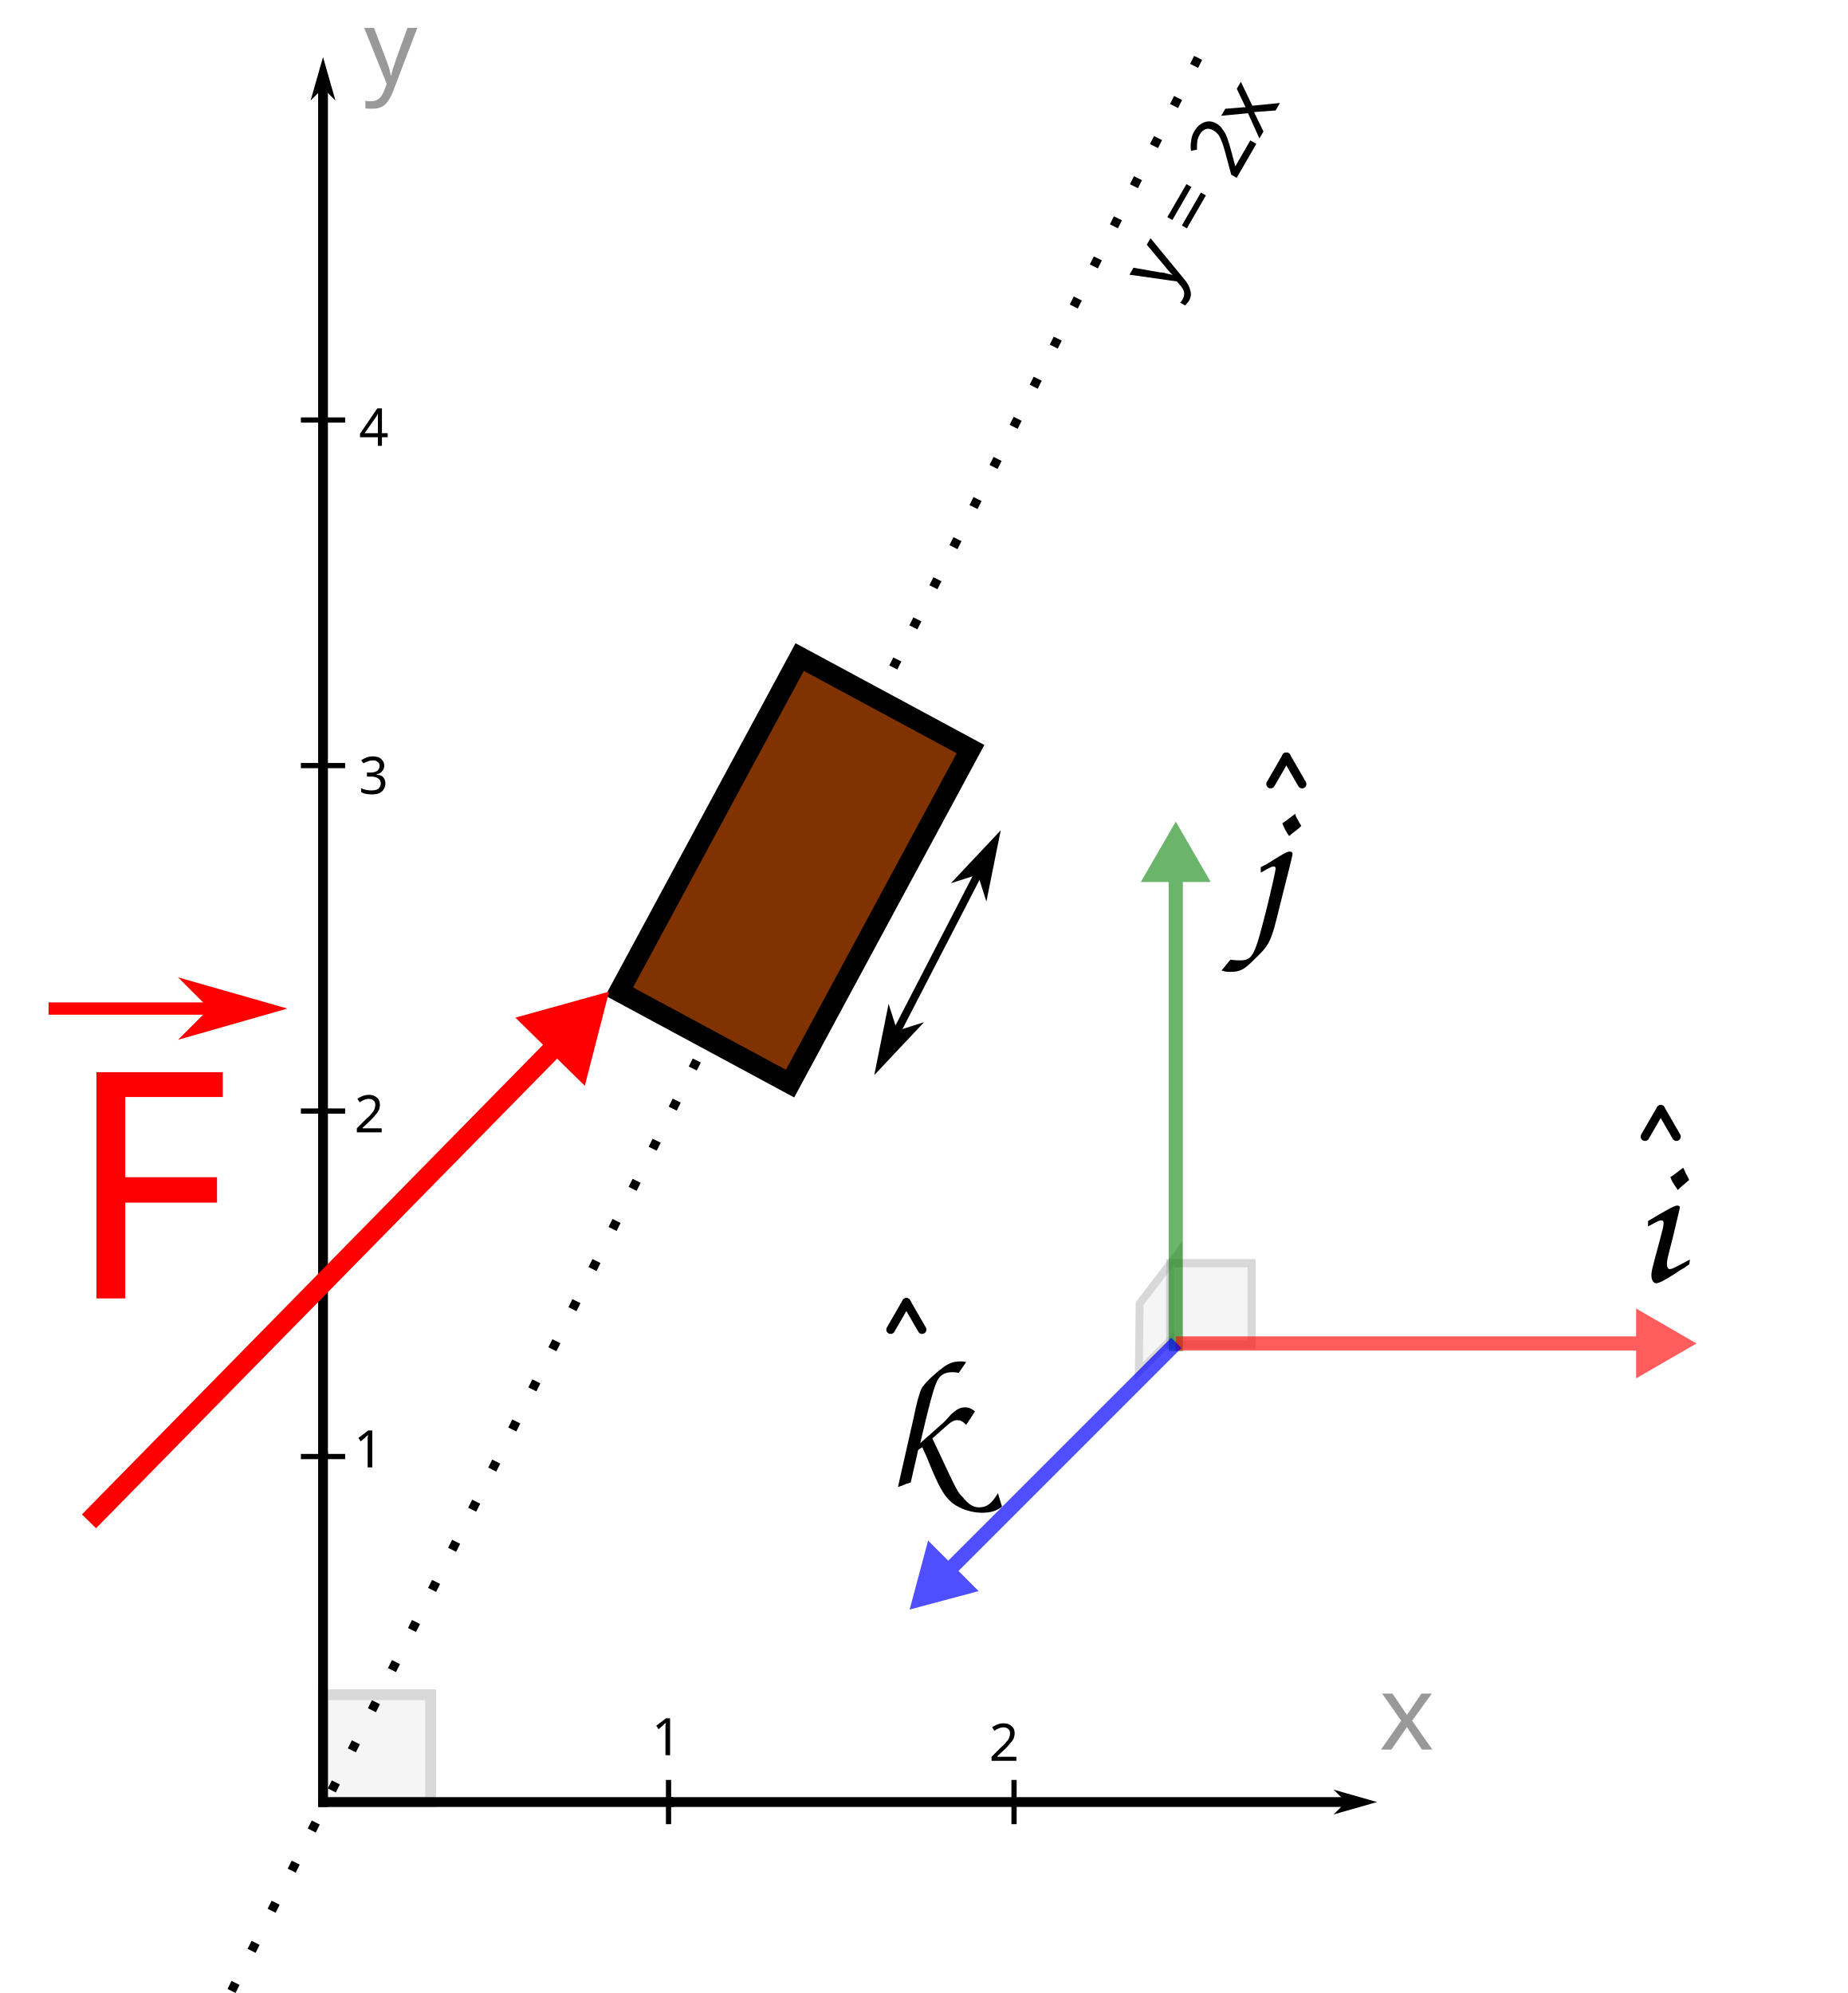
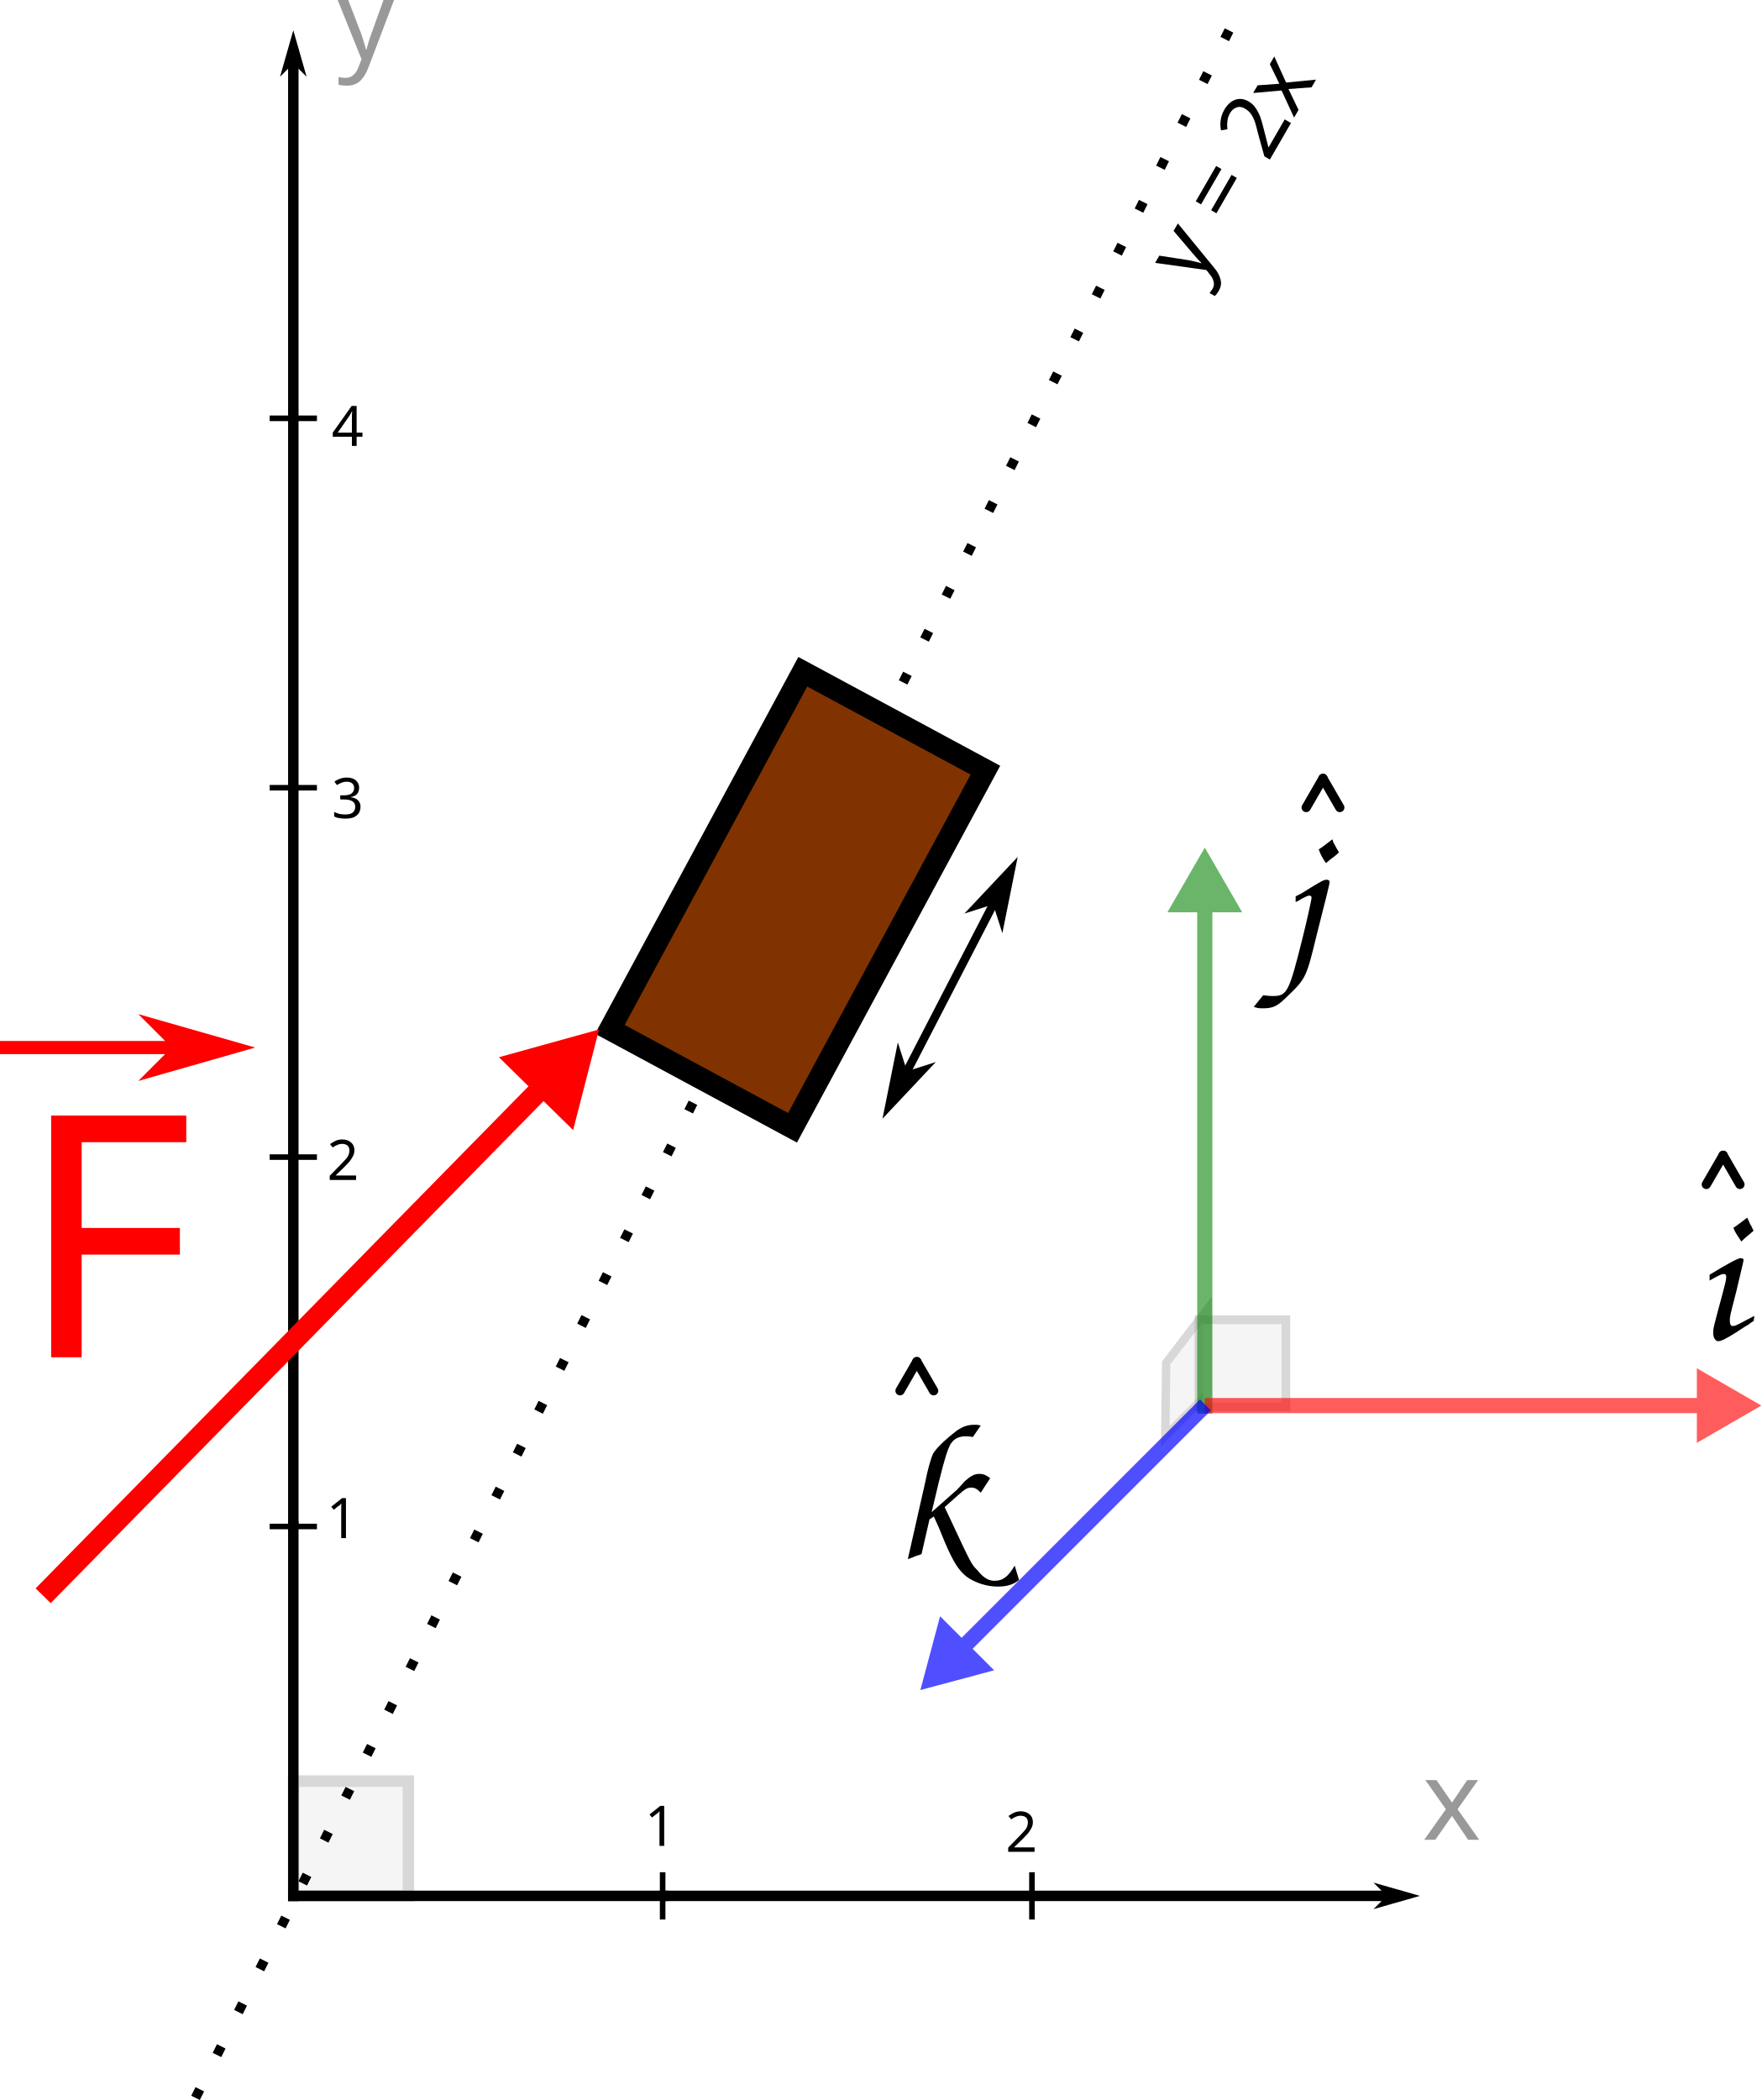
- <svg xmlns="http://www.w3.org/2000/svg" width="50.022mm" height="53.959mm" viewBox="0 0 50.022 53.959" version="1.1" id="svg2064">
+ <svg xmlns="http://www.w3.org/2000/svg" width="99.189mm" height="118.237mm" viewBox="0 0 99.189 118.237" version="1.1" id="svg2064">
  <defs id="defs2058">
    <marker orient="auto" refY="0" refX="0" id="marker6566" style="overflow:visible">
      <path id="path6154" d="M 0,0 5,-5 -12.5,0 5,5 Z" style="fill:#000000;fill-opacity:1;fill-rule:evenodd;stroke:#000000;stroke-width:1pt;stroke-opacity:1" transform="matrix(-0.4,0,0,-0.4,-4,0)" />
    </marker>
    <marker orient="auto" refY="0" refX="0" id="Arrow1Mstart" style="overflow:visible">
      <path id="path6151" d="M 0,0 5,-5 -12.5,0 5,5 Z" style="fill:#000000;fill-opacity:1;fill-rule:evenodd;stroke:#000000;stroke-width:1pt;stroke-opacity:1" transform="matrix(0.4,0,0,0.4,4,0)" />
    </marker>
    <marker style="overflow:visible" id="marker8021-1-8" refX="0" refY="0" orient="auto">
      <path transform="scale(0.4)" style="fill:#ff0000;fill-opacity:1;fill-rule:evenodd;stroke:#ff0000;stroke-width:1pt;stroke-opacity:1" d="M 5.77,0 -2.88,5 V -5 Z" id="path8019-9-97" />
    </marker>
    <marker style="overflow:visible" id="marker7789-5-4" refX="0" refY="0" orient="auto">
      <path transform="scale(0.4)" style="fill:#ff0000;fill-opacity:1;fill-rule:evenodd;stroke:#ff0000;stroke-width:1pt;stroke-opacity:1" d="M 5.77,0 -2.88,5 V -5 Z" id="path7787-0-7" />
    </marker>
    <marker style="overflow:visible" id="marker8021-1" refX="0" refY="0" orient="auto">
      <path transform="scale(0.4)" style="fill:#0000ff;fill-opacity:1;fill-rule:evenodd;stroke:#0000ff;stroke-width:1pt;stroke-opacity:1" d="M 5.77,0 -2.88,5 V -5 Z" id="path8019-9" />
    </marker>
    <marker style="overflow:visible" id="marker7789-5" refX="0" refY="0" orient="auto">
      <path transform="scale(0.4)" style="fill:#ff0000;fill-opacity:1;fill-rule:evenodd;stroke:#ff0000;stroke-width:1pt;stroke-opacity:1" d="M 5.77,0 -2.88,5 V -5 Z" id="path7787-0" />
    </marker>
    <marker orient="auto" refY="0" refX="0" id="Arrow1Mend" style="overflow:visible">
      <path id="path2608" d="M 0,0 5,-5 -12.5,0 5,5 Z" style="fill:#d42aff;fill-opacity:1;fill-rule:evenodd;stroke:#d42aff;stroke-width:1pt;stroke-opacity:1" transform="matrix(-0.4,0,0,-0.4,-4,0)" />
    </marker>
    <marker style="overflow:visible" id="marker8021-1-8-9" refX="0" refY="0" orient="auto">
      <path transform="scale(0.4)" style="fill:#0000ff;fill-opacity:1;fill-rule:evenodd;stroke:#0000ff;stroke-width:1pt;stroke-opacity:1" d="M 5.77,0 -2.88,5 V -5 Z" id="path8019-9-97-9" />
    </marker>
    <marker style="overflow:visible" id="marker7789-5-4-9" refX="0" refY="0" orient="auto">
      <path transform="scale(0.4)" style="fill:#ff0000;fill-opacity:1;fill-rule:evenodd;stroke:#ff0000;stroke-width:1pt;stroke-opacity:1" d="M 5.77,0 -2.88,5 V -5 Z" id="path7787-0-7-2" />
    </marker>
    <marker orient="auto" refY="0" refX="0" id="TriangleOutM-5-1" style="overflow:visible">
      <path id="path3250-3-9" d="M 5.77,0 -2.88,5 V -5 Z" style="fill:#008000;fill-opacity:1;fill-rule:evenodd;stroke:#008000;stroke-width:1pt;stroke-opacity:1" transform="scale(0.4)" />
    </marker>
    <marker style="overflow:visible" id="marker8021-1-3" refX="0" refY="0" orient="auto">
      <path transform="scale(0.4)" style="fill:#0000ff;fill-opacity:1;fill-rule:evenodd;stroke:#0000ff;stroke-width:1pt;stroke-opacity:1" d="M 5.77,0 -2.88,5 V -5 Z" id="path8019-9-1" />
    </marker>
    <marker style="overflow:visible" id="marker7789-5-0" refX="0" refY="0" orient="auto">
      <path transform="scale(0.4)" style="fill:#ff0000;fill-opacity:1;fill-rule:evenodd;stroke:#ff0000;stroke-width:1pt;stroke-opacity:1" d="M 5.77,0 -2.88,5 V -5 Z" id="path7787-0-74" />
    </marker>
    <marker orient="auto" refY="0" refX="0" id="StopM-6-7" style="overflow:visible">
      <path id="path3277-1-1" d="M 0,5.65 V -5.65" style="fill:none;fill-opacity:0.75;fill-rule:evenodd;stroke:#000000;stroke-width:1pt;stroke-opacity:1" transform="scale(0.4)" />
    </marker>
    <marker style="overflow:visible" id="marker8417" refX="0" refY="0" orient="auto">
      <path transform="matrix(-0.2,0,0,-0.2,-1.2,0)" style="fill:#000000;fill-opacity:1;fill-rule:evenodd;stroke:#000000;stroke-width:1pt;stroke-opacity:1" d="M 0,0 5,-5 -12.5,0 5,5 Z" id="path8415" />
    </marker>
    <marker orient="auto" refY="0" refX="0" id="StopM-4-3" style="overflow:visible">
      <path id="path3277-0-7" d="M 0,5.65 V -5.65" style="fill:none;fill-opacity:0.75;fill-rule:evenodd;stroke:#000000;stroke-width:1pt;stroke-opacity:1" transform="scale(0.4)" />
    </marker>
    <marker orient="auto" refY="0" refX="0" id="StopM-6" style="overflow:visible">
      <path id="path3277-1" d="M 0,5.65 V -5.65" style="fill:none;fill-opacity:0.75;fill-rule:evenodd;stroke:#000000;stroke-width:1pt;stroke-opacity:1" transform="scale(0.4)" />
    </marker>
    <marker style="overflow:visible" id="marker8179" refX="0" refY="0" orient="auto">
      <path transform="matrix(-0.2,0,0,-0.2,-1.2,0)" style="fill:#000000;fill-opacity:1;fill-rule:evenodd;stroke:#000000;stroke-width:1pt;stroke-opacity:1" d="M 0,0 5,-5 -12.5,0 5,5 Z" id="path8177" />
    </marker>
    <marker orient="auto" refY="0" refX="0" id="StopM-4" style="overflow:visible">
      <path id="path3277-0" d="M 0,5.65 V -5.65" style="fill:none;fill-opacity:0.75;fill-rule:evenodd;stroke:#000000;stroke-width:1pt;stroke-opacity:1" transform="scale(0.4)" />
    </marker>
    <marker orient="auto" refY="0" refX="0" id="StopM" style="overflow:visible">
      <path id="path3277" d="M 0,5.65 V -5.65" style="fill:none;fill-opacity:0.75;fill-rule:evenodd;stroke:#000000;stroke-width:1pt;stroke-opacity:1" transform="scale(0.4)" />
    </marker>
    <marker orient="auto" refY="0" refX="0" id="Arrow1Mend-6" style="overflow:visible">
      <path id="path2608-5" d="M 0,0 5,-5 -12.5,0 5,5 Z" style="fill:#d42aff;fill-opacity:1;fill-rule:evenodd;stroke:#d42aff;stroke-width:1pt;stroke-opacity:1" transform="matrix(-0.4,0,0,-0.4,-4,0)" />
    </marker>
    <marker style="overflow:visible" id="marker8179-1" refX="0" refY="0" orient="auto">
      <path transform="matrix(-0.2,0,0,-0.2,-1.2,0)" style="fill:#000000;fill-opacity:1;fill-rule:evenodd;stroke:#000000;stroke-width:1pt;stroke-opacity:1" d="M 0,0 5,-5 -12.5,0 5,5 Z" id="path8177-2" />
    </marker>
    <marker orient="auto" refY="0" refX="0" id="StopM-4-7" style="overflow:visible">
      <path id="path3277-0-5" d="M 0,5.65 V -5.65" style="fill:none;fill-opacity:0.75;fill-rule:evenodd;stroke:#000000;stroke-width:1pt;stroke-opacity:1" transform="scale(0.4)" />
    </marker>
    <marker orient="auto" refY="0" refX="0" id="StopM-4-7-1" style="overflow:visible">
      <path id="path3277-0-5-7" d="M 0,5.65 V -5.65" style="fill:none;fill-opacity:0.75;fill-rule:evenodd;stroke:#000000;stroke-width:1pt;stroke-opacity:1" transform="scale(0.4)" />
    </marker>
    <marker style="overflow:visible" id="marker8417-7" refX="0" refY="0" orient="auto">
      <path transform="matrix(-0.2,0,0,-0.2,-1.2,0)" style="fill:#000000;fill-opacity:1;fill-rule:evenodd;stroke:#000000;stroke-width:1pt;stroke-opacity:1" d="M 0,0 5,-5 -12.5,0 5,5 Z" id="path8415-0" />
    </marker>
    <marker style="overflow:visible" id="marker7789-5-4-9-5" refX="0" refY="0" orient="auto">
      <path transform="scale(0.4)" style="fill:#ff0000;fill-opacity:1;fill-rule:evenodd;stroke:#ff0000;stroke-width:1pt;stroke-opacity:1" d="M 5.77,0 -2.88,5 V -5 Z" id="path7787-0-7-2-1" />
    </marker>
    <marker style="overflow:visible" id="marker8021-1-8-9-8" refX="0" refY="0" orient="auto">
      <path transform="scale(0.4)" style="fill:#0000ff;fill-opacity:1;fill-rule:evenodd;stroke:#0000ff;stroke-width:1pt;stroke-opacity:1" d="M 5.77,0 -2.88,5 V -5 Z" id="path8019-9-97-9-0" />
    </marker>
    <marker style="overflow:visible" id="marker8021-1-8-9-9" refX="0" refY="0" orient="auto">
      <path transform="scale(0.4)" style="fill:#0000ff;fill-opacity:1;fill-rule:evenodd;stroke:#0000ff;stroke-width:1pt;stroke-opacity:1" d="M 5.77,0 -2.88,5 V -5 Z" id="path8019-9-97-9-6" />
    </marker>
    <marker style="overflow:visible" id="marker7789-5-4-9-8" refX="0" refY="0" orient="auto">
      <path transform="scale(0.4)" style="fill:#ff0000;fill-opacity:1;fill-rule:evenodd;stroke:#ff0000;stroke-width:1pt;stroke-opacity:1" d="M 5.77,0 -2.88,5 V -5 Z" id="path7787-0-7-2-3" />
    </marker>
    <marker orient="auto" refY="0" refX="0" id="marker2077" style="overflow:visible">
      <path id="path2075" d="M 0,0 5,-5 -12.5,0 5,5 Z" style="fill:#ff0000;fill-opacity:1;fill-rule:evenodd;stroke:#ff0000;stroke-width:1pt;stroke-opacity:1" transform="matrix(-0.4,0,0,-0.4,-4,0)" />
    </marker>
  </defs>
-   <g id="layer1" transform="translate(-84.98779,-118.03)">
-     <rect style="opacity:0.382;fill:#e6e6e6;fill-opacity:1;fill-rule:nonzero;stroke:#999999;stroke-width:0.291;stroke-miterlimit:4;stroke-dasharray:none;stroke-dashoffset:0;stroke-opacity:1" id="rect8122" width="2.907" height="2.907" x="93.74" y="163.913" />
-     <path style="opacity:0.382;fill:#e6e6e6;fill-opacity:1;fill-rule:nonzero;stroke:#999999;stroke-width:0.213;stroke-miterlimit:4;stroke-dasharray:none;stroke-dashoffset:0;stroke-opacity:1" d="m 115.842,153.32 1.051,-1.368 v 2.15 l -1.075,1.075 z" id="rect8122-3-3" />
-     <rect style="opacity:0.382;fill:#e6e6e6;fill-opacity:1;fill-rule:nonzero;stroke:#999999;stroke-width:0.221;stroke-miterlimit:4;stroke-dasharray:none;stroke-dashoffset:0;stroke-opacity:1" id="rect8122-8" width="2.203" height="2.203" x="116.67" y="152.23" />
-     <text xml:space="preserve" style="font-style:normal;font-variant:normal;font-weight:normal;font-stretch:normal;font-size:2.822px;line-height:1.25;font-family:'Arial Rounded MT Bold';-inkscape-font-specification:'Arial Rounded MT Bold, ';letter-spacing:0px;word-spacing:0px;fill:#999999;fill-opacity:1;stroke:#000000;stroke-width:0;stroke-miterlimit:4;stroke-dasharray:none" x="94.849" y="120.303" id="text5117-2">
-       <tspan id="tspan5115-7" x="94.849" y="120.303" style="font-style:normal;font-variant:normal;font-weight:normal;font-stretch:normal;font-size:2.822px;font-family:'Arial Rounded MT Bold';-inkscape-font-specification:'Arial Rounded MT Bold, ';fill:#999999;stroke:#000000;stroke-width:0;stroke-miterlimit:4;stroke-dasharray:none">y</tspan>
+   <g id="layer1" transform="translate(-86.30338,-53.75209)">
+     <rect style="opacity:0.382;fill:#e6e6e6;fill-opacity:1;fill-rule:nonzero;stroke:#999999;stroke-width:0.647;stroke-miterlimit:4;stroke-dasharray:none;stroke-dashoffset:0;stroke-opacity:1" id="rect8122" width="6.462" height="6.462" x="102.837" y="154.035" />
+     <path style="opacity:0.382;fill:#e6e6e6;fill-opacity:1;fill-rule:nonzero;stroke:#999999;stroke-width:0.473;stroke-miterlimit:4;stroke-dasharray:none;stroke-dashoffset:0;stroke-opacity:1" d="m 151.976,130.483 2.336,-3.042 v 4.78 l -2.39,2.39 z" id="rect8122-3-3" />
+     <rect style="opacity:0.382;fill:#e6e6e6;fill-opacity:1;fill-rule:nonzero;stroke:#999999;stroke-width:0.49;stroke-miterlimit:4;stroke-dasharray:none;stroke-dashoffset:0;stroke-opacity:1" id="rect8122-8" width="4.899" height="4.899" x="153.817" y="128.06" />
+     <text xml:space="preserve" style="font-style:normal;font-variant:normal;font-weight:normal;font-stretch:normal;font-size:6.275px;line-height:1.25;font-family:'Arial Rounded MT Bold';-inkscape-font-specification:'Arial Rounded MT Bold, ';letter-spacing:0px;word-spacing:0px;fill:#999999;fill-opacity:1;stroke:#000000;stroke-width:0;stroke-miterlimit:4;stroke-dasharray:none" x="105.303" y="57.076" id="text5117-2">
+       <tspan id="tspan5115-7" x="105.303" y="57.076" style="font-style:normal;font-variant:normal;font-weight:normal;font-stretch:normal;font-size:6.275px;font-family:'Arial Rounded MT Bold';-inkscape-font-specification:'Arial Rounded MT Bold, ';fill:#999999;stroke:#000000;stroke-width:0;stroke-miterlimit:4;stroke-dasharray:none">y</tspan>
    </text>
-     <text xml:space="preserve" style="font-style:normal;font-weight:normal;font-size:1.411px;line-height:1.25;font-family:sans-serif;letter-spacing:0px;word-spacing:0px;fill:#000000;fill-opacity:1;stroke:none;stroke-width:0.137" x="102.627" y="165.552" id="text9318">
-       <tspan id="tspan9316" x="102.627" y="165.552" style="font-size:1.411px;stroke-width:0.137">1</tspan>
+     <text xml:space="preserve" style="font-style:normal;font-weight:normal;font-size:3.137px;line-height:1.25;font-family:sans-serif;letter-spacing:0px;word-spacing:0px;fill:#000000;fill-opacity:1;stroke:none;stroke-width:0.305" x="122.596" y="157.678" id="text9318">
+       <tspan id="tspan9316" x="122.596" y="157.678" style="font-size:3.137px;stroke-width:0.305">1</tspan>
    </text>
-     <text xml:space="preserve" style="font-style:normal;font-weight:normal;font-size:1.411px;line-height:1.25;font-family:sans-serif;letter-spacing:0px;word-spacing:0px;fill:#000000;fill-opacity:1;stroke:none;stroke-width:0.137" x="94.566" y="157.758" id="text9318-4-7">
-       <tspan id="tspan9316-7-7" x="94.566" y="157.758" style="font-size:1.411px;stroke-width:0.137">1</tspan>
+     <text xml:space="preserve" style="font-style:normal;font-weight:normal;font-size:3.137px;line-height:1.25;font-family:sans-serif;letter-spacing:0px;word-spacing:0px;fill:#000000;fill-opacity:1;stroke:none;stroke-width:0.305" x="104.674" y="140.35" id="text9318-4-7">
+       <tspan id="tspan9316-7-7" x="104.674" y="140.35" style="font-size:3.137px;stroke-width:0.305">1</tspan>
    </text>
-     <text xml:space="preserve" style="font-style:normal;font-weight:normal;font-size:1.411px;line-height:1.25;font-family:sans-serif;letter-spacing:0px;word-spacing:0px;fill:#000000;fill-opacity:1;stroke:none;stroke-width:0.137" x="94.584" y="148.689" id="text9318-4-7-7">
-       <tspan id="tspan9316-7-7-5" x="94.584" y="148.689" style="font-size:1.411px;stroke-width:0.137">2</tspan>
+     <text xml:space="preserve" style="font-style:normal;font-weight:normal;font-size:3.137px;line-height:1.25;font-family:sans-serif;letter-spacing:0px;word-spacing:0px;fill:#000000;fill-opacity:1;stroke:none;stroke-width:0.305" x="104.713" y="120.188" id="text9318-4-7-7">
+       <tspan id="tspan9316-7-7-5" x="104.713" y="120.188" style="font-size:3.137px;stroke-width:0.305">2</tspan>
    </text>
-     <text xml:space="preserve" style="font-style:normal;font-weight:normal;font-size:1.411px;line-height:1.25;font-family:sans-serif;letter-spacing:0px;word-spacing:0px;fill:#000000;fill-opacity:1;stroke:none;stroke-width:0.137" x="111.77" y="165.704" id="text9318-4-7-7-5">
-       <tspan id="tspan9316-7-7-5-1" x="111.77" y="165.704" style="font-size:1.411px;stroke-width:0.137">2</tspan>
+     <text xml:space="preserve" style="font-style:normal;font-weight:normal;font-size:3.137px;line-height:1.25;font-family:sans-serif;letter-spacing:0px;word-spacing:0px;fill:#000000;fill-opacity:1;stroke:none;stroke-width:0.305" x="142.922" y="158.017" id="text9318-4-7-7-5">
+       <tspan id="tspan9316-7-7-5-1" x="142.922" y="158.017" style="font-size:3.137px;stroke-width:0.305">2</tspan>
    </text>
-     <text xml:space="preserve" style="font-style:normal;font-variant:normal;font-weight:normal;font-stretch:normal;font-size:2.822px;line-height:1.25;font-family:'Arial Rounded MT Bold';-inkscape-font-specification:'Arial Rounded MT Bold, ';letter-spacing:0px;word-spacing:0px;fill:#999999;fill-opacity:1;stroke:#000000;stroke-width:0;stroke-miterlimit:4;stroke-dasharray:none" x="122.33" y="165.399" id="text5117">
-       <tspan id="tspan5115" x="122.33" y="165.399" style="font-style:normal;font-variant:normal;font-weight:normal;font-stretch:normal;font-size:2.822px;font-family:'Arial Rounded MT Bold';-inkscape-font-specification:'Arial Rounded MT Bold, ';fill:#999999;stroke:#000000;stroke-width:0;stroke-miterlimit:4;stroke-dasharray:none">x</tspan>
+     <text xml:space="preserve" style="font-style:normal;font-variant:normal;font-weight:normal;font-stretch:normal;font-size:6.275px;line-height:1.25;font-family:'Arial Rounded MT Bold';-inkscape-font-specification:'Arial Rounded MT Bold, ';letter-spacing:0px;word-spacing:0px;fill:#999999;fill-opacity:1;stroke:#000000;stroke-width:0;stroke-miterlimit:4;stroke-dasharray:none" x="166.4" y="157.338" id="text5117">
+       <tspan id="tspan5115" x="166.4" y="157.338" style="font-style:normal;font-variant:normal;font-weight:normal;font-stretch:normal;font-size:6.275px;font-family:'Arial Rounded MT Bold';-inkscape-font-specification:'Arial Rounded MT Bold, ';fill:#999999;stroke:#000000;stroke-width:0;stroke-miterlimit:4;stroke-dasharray:none">x</tspan>
    </text>
-     <path style="fill:none;stroke:#000000;stroke-width:0.265;stroke-linecap:square;stroke-linejoin:miter;stroke-miterlimit:4;stroke-dasharray:none;stroke-opacity:1;marker-end:url(#StopM)" d="m 93.733,166.819 v -9.354" id="path3103" />
-     <path style="fill:none;stroke:#000000;stroke-width:0.265;stroke-linecap:butt;stroke-linejoin:miter;stroke-miterlimit:4;stroke-dasharray:none;stroke-opacity:1;marker-end:url(#StopM-4)" d="M 93.733,157.465 V 148.111" id="path3103-7" />
-     <path style="fill:none;stroke:#000000;stroke-width:0.265;stroke-linecap:square;stroke-linejoin:miter;stroke-miterlimit:4;stroke-dasharray:none;stroke-opacity:1;marker-end:url(#StopM-6)" d="m 93.733,166.819 h 9.354" id="path3103-6" />
-     <path style="fill:none;stroke:#000000;stroke-width:0.265;stroke-linecap:butt;stroke-linejoin:miter;stroke-miterlimit:4;stroke-dasharray:none;stroke-opacity:1;marker-end:url(#StopM-4-3)" d="m 103.087,166.819 h 9.354" id="path3103-7-2" />
-     <path style="fill:#000000;stroke:#000000;stroke-width:0.265;stroke-linecap:butt;stroke-linejoin:miter;stroke-miterlimit:4;stroke-dasharray:none;stroke-opacity:1;marker-end:url(#marker8417)" d="m 112.442,166.819 h 9.354" id="path3103-5-71" />
-     <g id="g9538" transform="matrix(1.17086,0,0,1.17086,-52.92721,16.61813)">
+     <path style="fill:none;stroke:#000000;stroke-width:0.589;stroke-linecap:square;stroke-linejoin:miter;stroke-miterlimit:4;stroke-dasharray:none;stroke-opacity:1;marker-end:url(#StopM)" d="M 102.821,160.496 V 139.698" id="path3103" />
+     <path style="fill:none;stroke:#000000;stroke-width:0.589;stroke-linecap:butt;stroke-linejoin:miter;stroke-miterlimit:4;stroke-dasharray:none;stroke-opacity:1;marker-end:url(#StopM-4)" d="M 102.821,139.698 V 118.901" id="path3103-7" />
+     <path style="fill:none;stroke:#000000;stroke-width:0.589;stroke-linecap:square;stroke-linejoin:miter;stroke-miterlimit:4;stroke-dasharray:none;stroke-opacity:1;marker-end:url(#StopM-6)" d="m 102.821,160.496 h 20.798" id="path3103-6" />
+     <path style="fill:none;stroke:#000000;stroke-width:0.589;stroke-linecap:butt;stroke-linejoin:miter;stroke-miterlimit:4;stroke-dasharray:none;stroke-opacity:1;marker-end:url(#StopM-4-3)" d="m 123.618,160.496 h 20.798" id="path3103-7-2" />
+     <path style="fill:#000000;stroke:#000000;stroke-width:0.589;stroke-linecap:butt;stroke-linejoin:miter;stroke-miterlimit:4;stroke-dasharray:none;stroke-opacity:1;marker-end:url(#marker8417)" d="m 144.416,160.496 h 20.798" id="path3103-5-71" />
+     <g id="g9538" transform="matrix(2.603159,0,0,2.603159,-223.2462,-173.4447)">
      <text id="text7533" y="108.037" x="146.597" style="font-style:normal;font-variant:normal;font-weight:normal;font-stretch:normal;font-size:4.233px;line-height:1.25;font-family:'Comic Sans MS';-inkscape-font-specification:'Comic Sans MS';letter-spacing:0px;word-spacing:0px;fill:#000000;fill-opacity:1;stroke:none;stroke-width:0.265" xml:space="preserve">
        <tspan style="font-style:normal;font-variant:normal;font-weight:normal;font-stretch:normal;font-family:'Comic Sans MS';-inkscape-font-specification:'Comic Sans MS';stroke-width:0.265" y="108.037" x="146.597" id="tspan7531">j</tspan>
      </text>
      <g transform="translate(21.3954,-29.38396)" id="g8918-3">
        <path style="fill:none;stroke:#000000;stroke-width:0.2;stroke-linecap:round;stroke-linejoin:miter;stroke-miterlimit:4;stroke-dasharray:none;stroke-opacity:1" d="m 125.774,134.127 0.364,-0.63" id="path8899-2" />
        <path style="fill:none;stroke:#000000;stroke-width:0.2;stroke-linecap:round;stroke-linejoin:miter;stroke-miterlimit:4;stroke-dasharray:none;stroke-opacity:1" d="m 126.501,134.127 -0.364,-0.63" id="path8899-9-5" />
      </g>
    </g>
-     <g id="g9545" transform="matrix(1.17086,0,0,1.17086,-70.60793,43.24077)">
+     <g id="g9545" transform="matrix(2.603159,0,0,2.603159,-262.5556,-114.2549)">
      <text id="text7537" y="98.215" x="153.279" style="font-style:normal;font-variant:normal;font-weight:normal;font-stretch:normal;font-size:4.233px;line-height:1.25;font-family:'Comic Sans MS';-inkscape-font-specification:'Comic Sans MS';letter-spacing:0px;word-spacing:0px;fill:#000000;fill-opacity:1;stroke:none;stroke-width:0.265" xml:space="preserve">
        <tspan style="font-style:normal;font-variant:normal;font-weight:normal;font-stretch:normal;font-family:'Comic Sans MS';-inkscape-font-specification:'Comic Sans MS';stroke-width:0.265" y="98.215" x="153.279" id="tspan7535">k</tspan>
      </text>
      <g transform="translate(27.70965,-39.5068)" id="g8918-4">
        <path style="fill:none;stroke:#000000;stroke-width:0.2;stroke-linecap:round;stroke-linejoin:miter;stroke-miterlimit:4;stroke-dasharray:none;stroke-opacity:1" d="m 125.774,134.127 0.364,-0.63" id="path8899-3" />
        <path style="fill:none;stroke:#000000;stroke-width:0.2;stroke-linecap:round;stroke-linejoin:miter;stroke-miterlimit:4;stroke-dasharray:none;stroke-opacity:1" d="m 126.501,134.127 -0.364,-0.63" id="path8899-9-6" />
      </g>
    </g>
-     <g id="g9552" transform="matrix(1.17086,0,0,1.17086,-58.3998,30.42711)">
+     <g id="g9552" transform="matrix(2.603159,0,0,2.603159,-235.4134,-142.7434)">
      <text id="text7529" y="104.429" x="160.228" style="font-style:normal;font-variant:normal;font-weight:normal;font-stretch:normal;font-size:4.233px;line-height:1.25;font-family:'Comic Sans MS';-inkscape-font-specification:'Comic Sans MS';letter-spacing:0px;word-spacing:0px;fill:#000000;fill-opacity:1;stroke:none;stroke-width:0.265" xml:space="preserve">
        <tspan style="font-style:normal;font-variant:normal;font-weight:normal;font-stretch:normal;font-family:'Comic Sans MS';-inkscape-font-specification:'Comic Sans MS';stroke-width:0.265" y="104.429" x="160.228" id="tspan7527">i</tspan>
      </text>
      <g transform="translate(34.72547,-33.02551)" id="g8918-6">
        <path style="fill:none;stroke:#000000;stroke-width:0.2;stroke-linecap:round;stroke-linejoin:miter;stroke-miterlimit:4;stroke-dasharray:none;stroke-opacity:1" d="m 125.774,134.127 0.364,-0.63" id="path8899-0" />
        <path style="fill:none;stroke:#000000;stroke-width:0.2;stroke-linecap:round;stroke-linejoin:miter;stroke-miterlimit:4;stroke-dasharray:none;stroke-opacity:1" d="m 126.501,134.127 -0.364,-0.63" id="path8899-9-52" />
      </g>
    </g>
-     <path style="opacity:0.584;fill:#008000;stroke:#008000;stroke-width:0.384;stroke-linecap:square;stroke-linejoin:miter;stroke-miterlimit:4;stroke-dasharray:none;stroke-opacity:1;marker-end:url(#TriangleOutM-5-1)" d="M 116.819,154.418 V 141.365" id="path3103-1-74-0" />
-     <path style="opacity:0.634;fill:#ff0000;stroke:#ff0000;stroke-width:0.384;stroke-linecap:butt;stroke-linejoin:miter;stroke-miterlimit:4;stroke-dasharray:none;stroke-opacity:1;marker-end:url(#marker7789-5-4-9)" d="m 116.819,154.403 h 13.008" id="path3103-6-7-5-7" />
-     <path style="opacity:0.689;fill:#0000ff;stroke:#0000ff;stroke-width:0.393;stroke-linecap:butt;stroke-linejoin:miter;stroke-miterlimit:4;stroke-dasharray:none;stroke-opacity:1;marker-end:url(#marker8021-1-8-9)" d="m 116.835,154.387 -6.431,6.431" id="path3103-6-4-1-8-60" />
-     <path style="fill:none;stroke:#000000;stroke-width:0.265;stroke-linecap:butt;stroke-linejoin:miter;stroke-miterlimit:4;stroke-dasharray:none;stroke-opacity:1;marker-end:url(#StopM-4-7)" d="m 93.733,148.111 v -9.354" id="path3103-7-4" />
-     <path style="fill:none;stroke:#000000;stroke-width:0.265;stroke-linecap:butt;stroke-linejoin:miter;stroke-miterlimit:4;stroke-dasharray:none;stroke-opacity:1;marker-end:url(#StopM-4-7-1)" d="m 93.733,138.756 v -9.354" id="path3103-7-4-8" />
-     <path style="fill:#000000;stroke:#000000;stroke-width:0.265;stroke-linecap:butt;stroke-linejoin:miter;stroke-miterlimit:4;stroke-dasharray:none;stroke-opacity:1;marker-end:url(#marker8417-7)" d="m 93.733,129.402 v -9.354" id="path3103-5-71-8" />
-     <text xml:space="preserve" style="font-style:normal;font-weight:normal;font-size:1.411px;line-height:1.25;font-family:sans-serif;letter-spacing:0px;word-spacing:0px;fill:#000000;fill-opacity:1;stroke:none;stroke-width:0.137" x="94.703" y="139.523" id="text9318-4-7-7-54">
-       <tspan id="tspan9316-7-7-5-3" x="94.703" y="139.523" style="font-size:1.411px;stroke-width:0.137">3</tspan>
+     <path style="opacity:0.584;fill:#008000;stroke:#008000;stroke-width:0.855;stroke-linecap:square;stroke-linejoin:miter;stroke-miterlimit:4;stroke-dasharray:none;stroke-opacity:1;marker-end:url(#TriangleOutM-5-1)" d="m 154.149,132.923 v -29.02" id="path3103-1-74-0" />
+     <path style="opacity:0.634;fill:#ff0000;stroke:#ff0000;stroke-width:0.853;stroke-linecap:butt;stroke-linejoin:miter;stroke-miterlimit:4;stroke-dasharray:none;stroke-opacity:1;marker-end:url(#marker7789-5-4-9)" d="M 154.149,132.89 H 183.069" id="path3103-6-7-5-7" />
+     <path style="opacity:0.689;fill:#0000ff;stroke:#0000ff;stroke-width:0.874;stroke-linecap:butt;stroke-linejoin:miter;stroke-miterlimit:4;stroke-dasharray:none;stroke-opacity:1;marker-end:url(#marker8021-1-8-9)" d="m 154.185,132.854 -14.297,14.297" id="path3103-6-4-1-8-60" />
+     <path style="fill:none;stroke:#000000;stroke-width:0.589;stroke-linecap:butt;stroke-linejoin:miter;stroke-miterlimit:4;stroke-dasharray:none;stroke-opacity:1;marker-end:url(#StopM-4-7)" d="M 102.821,118.901 V 98.103" id="path3103-7-4" />
+     <path style="fill:none;stroke:#000000;stroke-width:0.589;stroke-linecap:butt;stroke-linejoin:miter;stroke-miterlimit:4;stroke-dasharray:none;stroke-opacity:1;marker-end:url(#StopM-4-7-1)" d="M 102.821,98.103 V 77.305" id="path3103-7-4-8" />
+     <path style="fill:#000000;stroke:#000000;stroke-width:0.589;stroke-linecap:butt;stroke-linejoin:miter;stroke-miterlimit:4;stroke-dasharray:none;stroke-opacity:1;marker-end:url(#marker8417-7)" d="M 102.821,77.305 V 56.508" id="path3103-5-71-8" />
+     <text xml:space="preserve" style="font-style:normal;font-weight:normal;font-size:3.137px;line-height:1.25;font-family:sans-serif;letter-spacing:0px;word-spacing:0px;fill:#000000;fill-opacity:1;stroke:none;stroke-width:0.305" x="104.979" y="99.809" id="text9318-4-7-7-54">
+       <tspan id="tspan9316-7-7-5-3" x="104.979" y="99.809" style="font-size:3.137px;stroke-width:0.305">3</tspan>
    </text>
-     <text xml:space="preserve" style="font-style:normal;font-weight:normal;font-size:1.411px;line-height:1.25;font-family:sans-serif;letter-spacing:0px;word-spacing:0px;fill:#000000;fill-opacity:1;stroke:none;stroke-width:0.137" x="94.703" y="130.102" id="text9318-4-7-7-2">
-       <tspan id="tspan9316-7-7-5-39" x="94.703" y="130.102" style="font-size:1.411px;stroke-width:0.137">4</tspan>
+     <text xml:space="preserve" style="font-style:normal;font-weight:normal;font-size:3.137px;line-height:1.25;font-family:sans-serif;letter-spacing:0px;word-spacing:0px;fill:#000000;fill-opacity:1;stroke:none;stroke-width:0.305" x="104.979" y="78.862" id="text9318-4-7-7-2">
+       <tspan id="tspan9316-7-7-5-39" x="104.979" y="78.862" style="font-size:3.137px;stroke-width:0.305">4</tspan>
    </text>
-     <path style="fill:none;stroke:#000000;stroke-width:0.243;stroke-linecap:butt;stroke-linejoin:miter;stroke-miterlimit:4;stroke-dasharray:0.243, 0.971;stroke-dashoffset:0;stroke-opacity:1" d="M 91.256,171.934 117.677,119.092" id="path6139" />
-     <rect style="opacity:1;fill:#803300;fill-opacity:1;fill-rule:nonzero;stroke:#000000;stroke-width:0.553;stroke-linecap:butt;stroke-miterlimit:4;stroke-dasharray:none;stroke-dashoffset:0;stroke-opacity:1;paint-order:fill markers stroke" id="rect6141" width="10.29" height="5.254" x="-79.266" y="158.338" transform="matrix(0.4747994,-0.8800941,0.8803145,0.4743906,0,0)" />
-     <path style="fill:none;stroke:#000000;stroke-width:0.213;stroke-linecap:butt;stroke-linejoin:miter;stroke-miterlimit:4;stroke-dasharray:none;stroke-opacity:1;marker-start:url(#Arrow1Mstart);marker-end:url(#marker6566)" d="m 108.849,146.765 3.039,-5.883" id="path6143" />
-     <path style="fill:#ff0000;stroke:#ff0000;stroke-width:0.535;stroke-linecap:butt;stroke-linejoin:miter;stroke-miterlimit:4;stroke-dasharray:none;stroke-opacity:1;marker-end:url(#marker8021-1-8)" d="M 87.397,159.219 100.412,145.963" id="path9449" />
-     <text xml:space="preserve" style="font-style:normal;font-weight:normal;font-size:3.528px;line-height:1.25;font-family:sans-serif;letter-spacing:0px;word-spacing:0px;fill:#000000;fill-opacity:1;stroke:none;stroke-width:0.265" x="84.292" y="153.533" id="text14365">
-       <tspan id="tspan14363" x="84.292" y="156.751" style="stroke-width:0.265" />
+     <path style="fill:none;stroke:#000000;stroke-width:0.54;stroke-linecap:butt;stroke-linejoin:miter;stroke-miterlimit:4;stroke-dasharray:0.54, 2.16;stroke-dashoffset:0;stroke-opacity:1" d="M 97.314,171.868 156.056,54.383" id="path6139" />
+     <rect style="opacity:1;fill:#803300;fill-opacity:1;fill-rule:nonzero;stroke:#000000;stroke-width:1.229;stroke-linecap:butt;stroke-miterlimit:4;stroke-dasharray:none;stroke-dashoffset:0;stroke-opacity:1;paint-order:fill markers stroke" id="rect6141" width="22.878" height="11.682" x="-41.104" y="159.222" transform="matrix(0.4747994,-0.8800941,0.8803145,0.4743906,0,0)" />
+     <path style="fill:none;stroke:#000000;stroke-width:0.474;stroke-linecap:butt;stroke-linejoin:miter;stroke-miterlimit:4;stroke-dasharray:none;stroke-opacity:1;marker-start:url(#Arrow1Mstart);marker-end:url(#marker6566)" d="m 136.428,115.909 6.757,-13.08" id="path6143" />
+     <path style="fill:#ff0000;stroke:#ff0000;stroke-width:1.189;stroke-linecap:butt;stroke-linejoin:miter;stroke-miterlimit:4;stroke-dasharray:none;stroke-opacity:1;marker-end:url(#marker8021-1-8)" d="M 88.734,143.598 117.671,114.125" id="path9449" />
+     <text xml:space="preserve" style="font-style:normal;font-weight:normal;font-size:7.843px;line-height:1.25;font-family:sans-serif;letter-spacing:0px;word-spacing:0px;fill:#000000;fill-opacity:1;stroke:none;stroke-width:0.588" x="81.832" y="130.956" id="text14365">
+       <tspan id="tspan14363" x="81.832" y="138.111" style="stroke-width:0.588" />
    </text>
-     <text id="text7752" y="153.182" x="86.769" style="font-style:normal;font-weight:normal;font-size:8.575px;line-height:1.25;font-family:sans-serif;letter-spacing:0px;word-spacing:0px;fill:#ff0000;fill-opacity:1;stroke:none;stroke-width:0.643" xml:space="preserve">
-       <tspan style="fill:#ff0000;stroke-width:0.643" y="153.182" x="86.769" id="tspan7750">F</tspan>
+     <text id="text7752" y="130.175" x="87.339" style="font-style:normal;font-weight:normal;font-size:19.065px;line-height:1.25;font-family:sans-serif;letter-spacing:0px;word-spacing:0px;fill:#ff0000;fill-opacity:1;stroke:none;stroke-width:1.43" xml:space="preserve">
+       <tspan style="fill:#ff0000;stroke-width:1.43" y="130.175" x="87.339" id="tspan7750">F</tspan>
    </text>
-     <path style="fill:none;stroke:#ff0000;stroke-width:0.333;stroke-linecap:butt;stroke-linejoin:miter;stroke-miterlimit:4;stroke-dasharray:none;stroke-opacity:1;marker-end:url(#marker2077)" d="m 86.303,145.336 h 5.808" id="path2067" />
-     <text xml:space="preserve" style="font-style:normal;font-weight:normal;font-size:2.256px;line-height:1.25;font-family:sans-serif;letter-spacing:0px;word-spacing:0px;fill:#000000;fill-opacity:1;stroke:none;stroke-width:0.169" x="-50.874" y="164.02" id="text15391" transform="rotate(-60)">
-       <tspan id="tspan15389" x="-50.874" y="164.02" style="stroke-width:0.169">y = 2x</tspan>
+     <path style="fill:none;stroke:#ff0000;stroke-width:0.741;stroke-linecap:butt;stroke-linejoin:miter;stroke-miterlimit:4;stroke-dasharray:none;stroke-opacity:1;marker-end:url(#marker2077)" d="m 86.303,112.732 h 12.913" id="path2067" />
+     <text xml:space="preserve" style="font-style:normal;font-weight:normal;font-size:5.016px;line-height:1.25;font-family:sans-serif;letter-spacing:0px;word-spacing:0px;fill:#000000;fill-opacity:1;stroke:none;stroke-width:0.376" x="16.31" y="168.039" id="text15391" transform="rotate(-60)">
+       <tspan id="tspan15389" x="16.31" y="168.039" style="stroke-width:0.376">y = 2x</tspan>
    </text>
  </g>
</svg>
